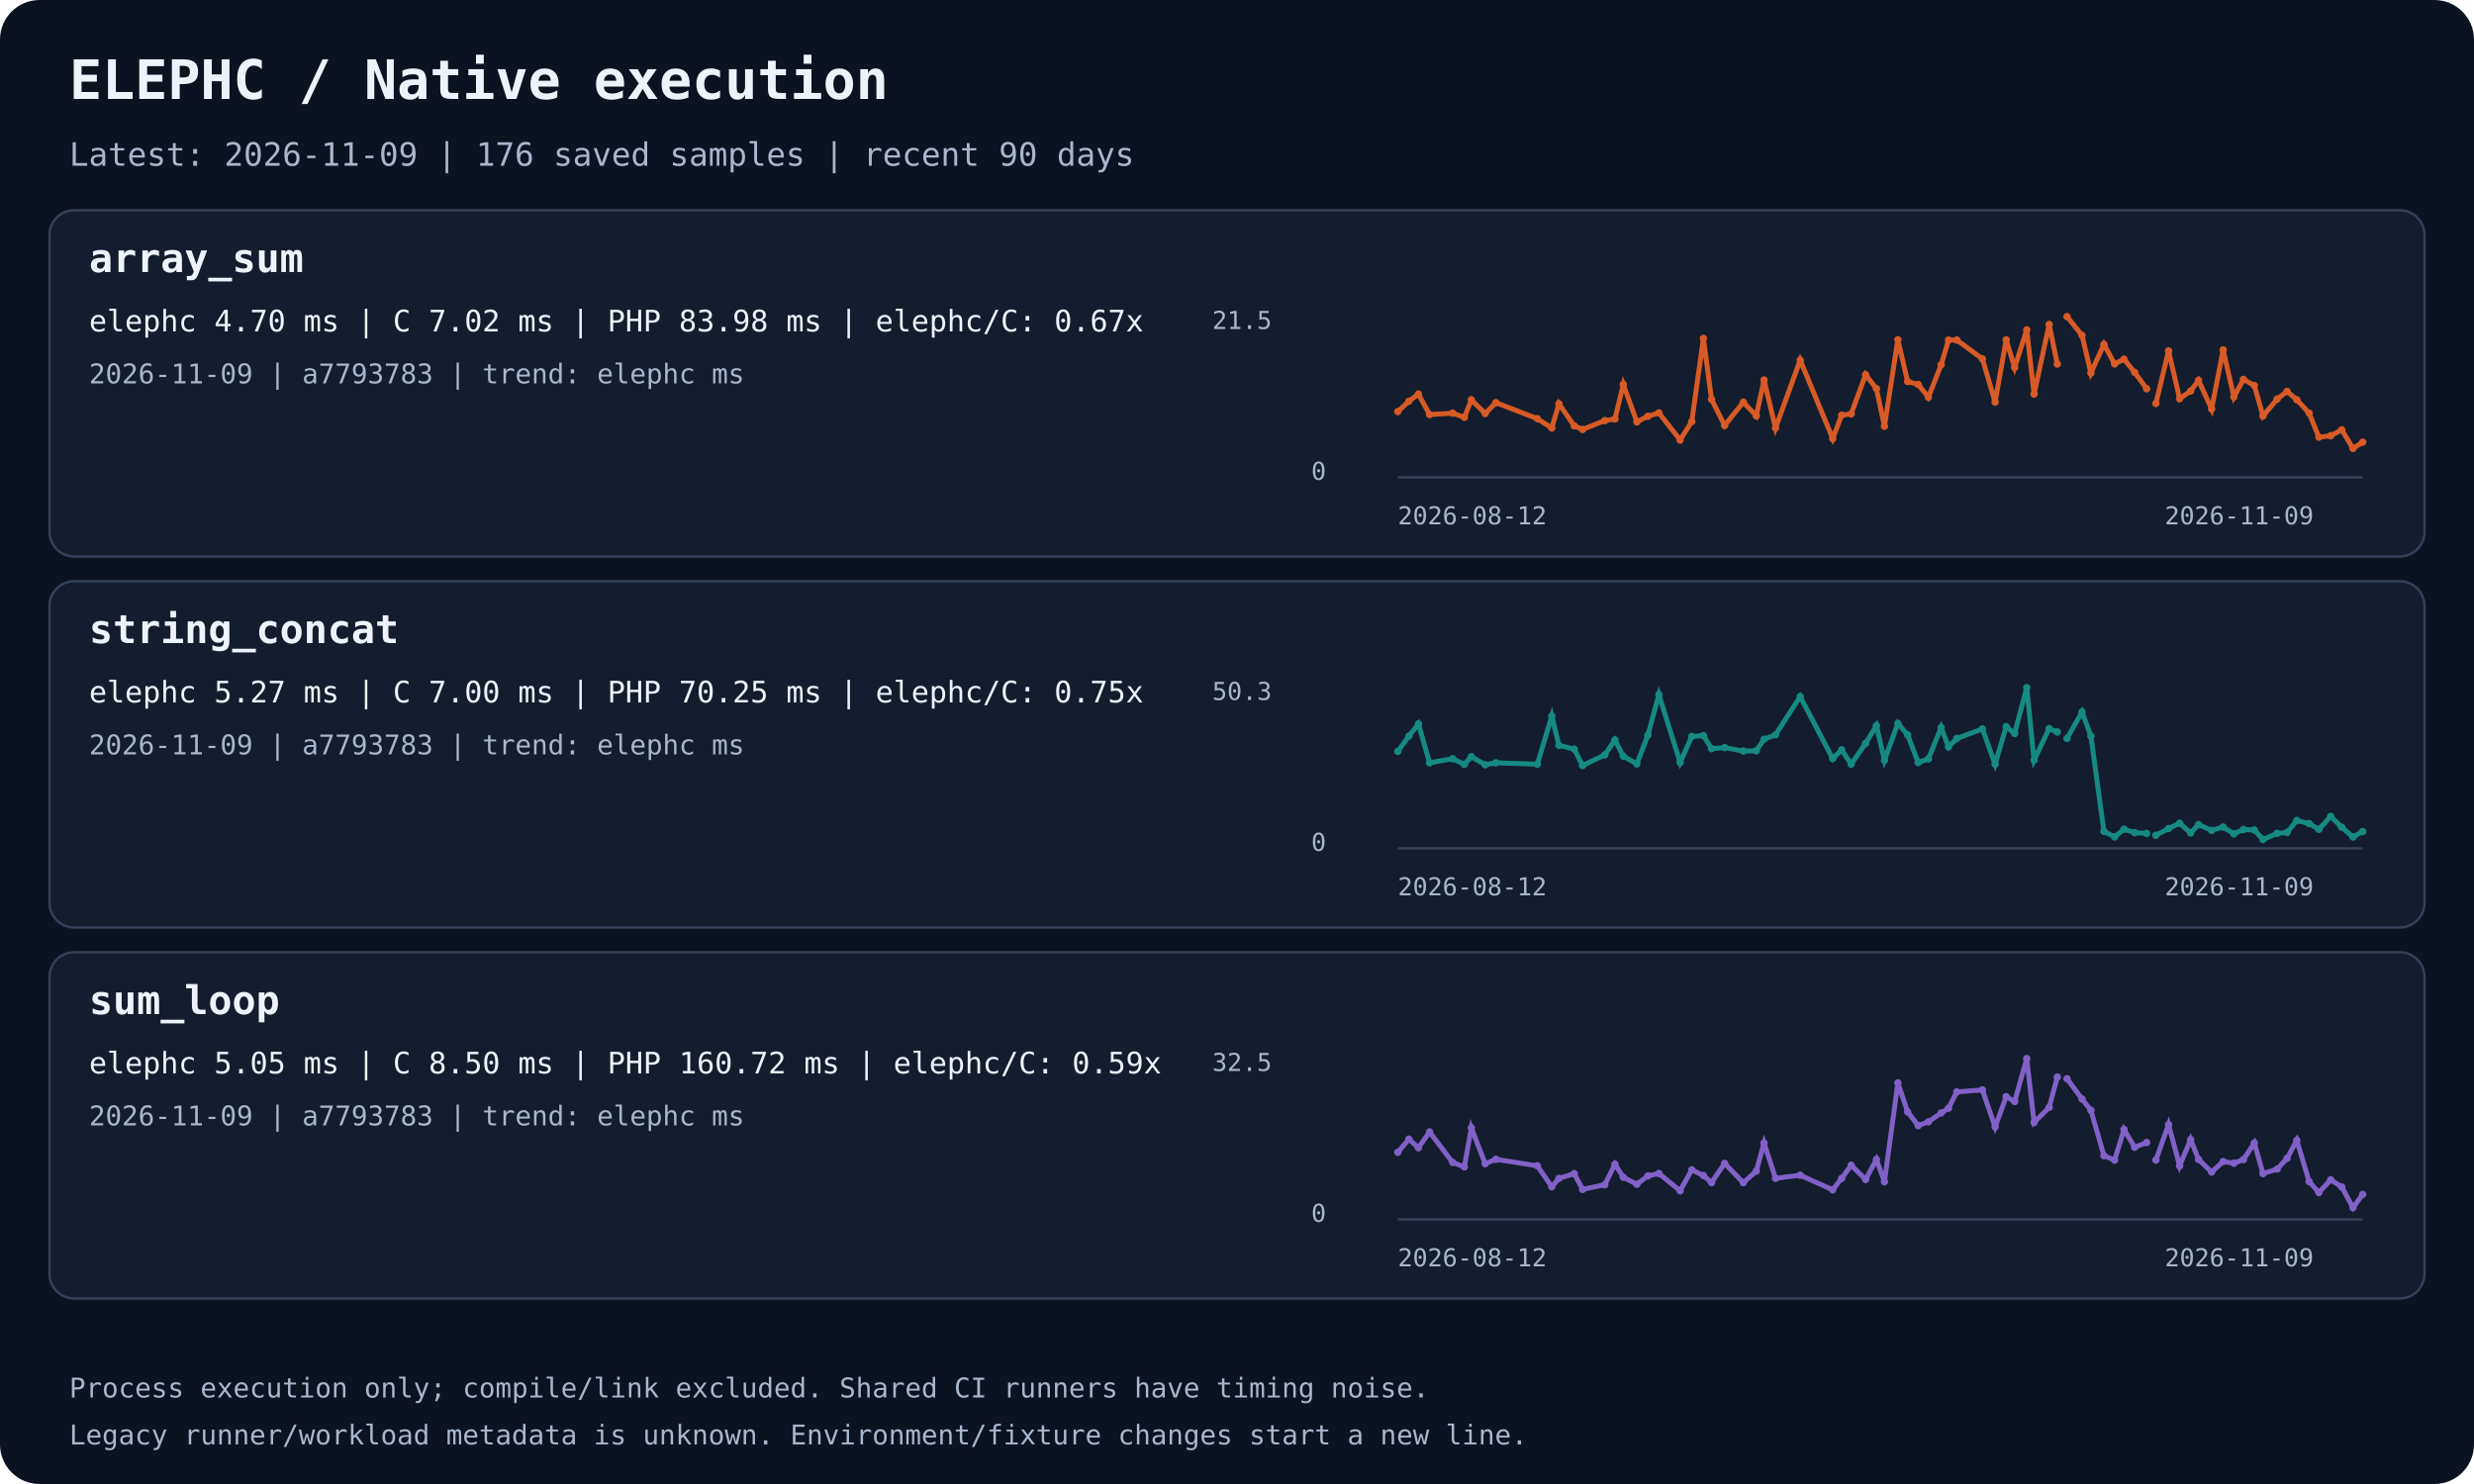
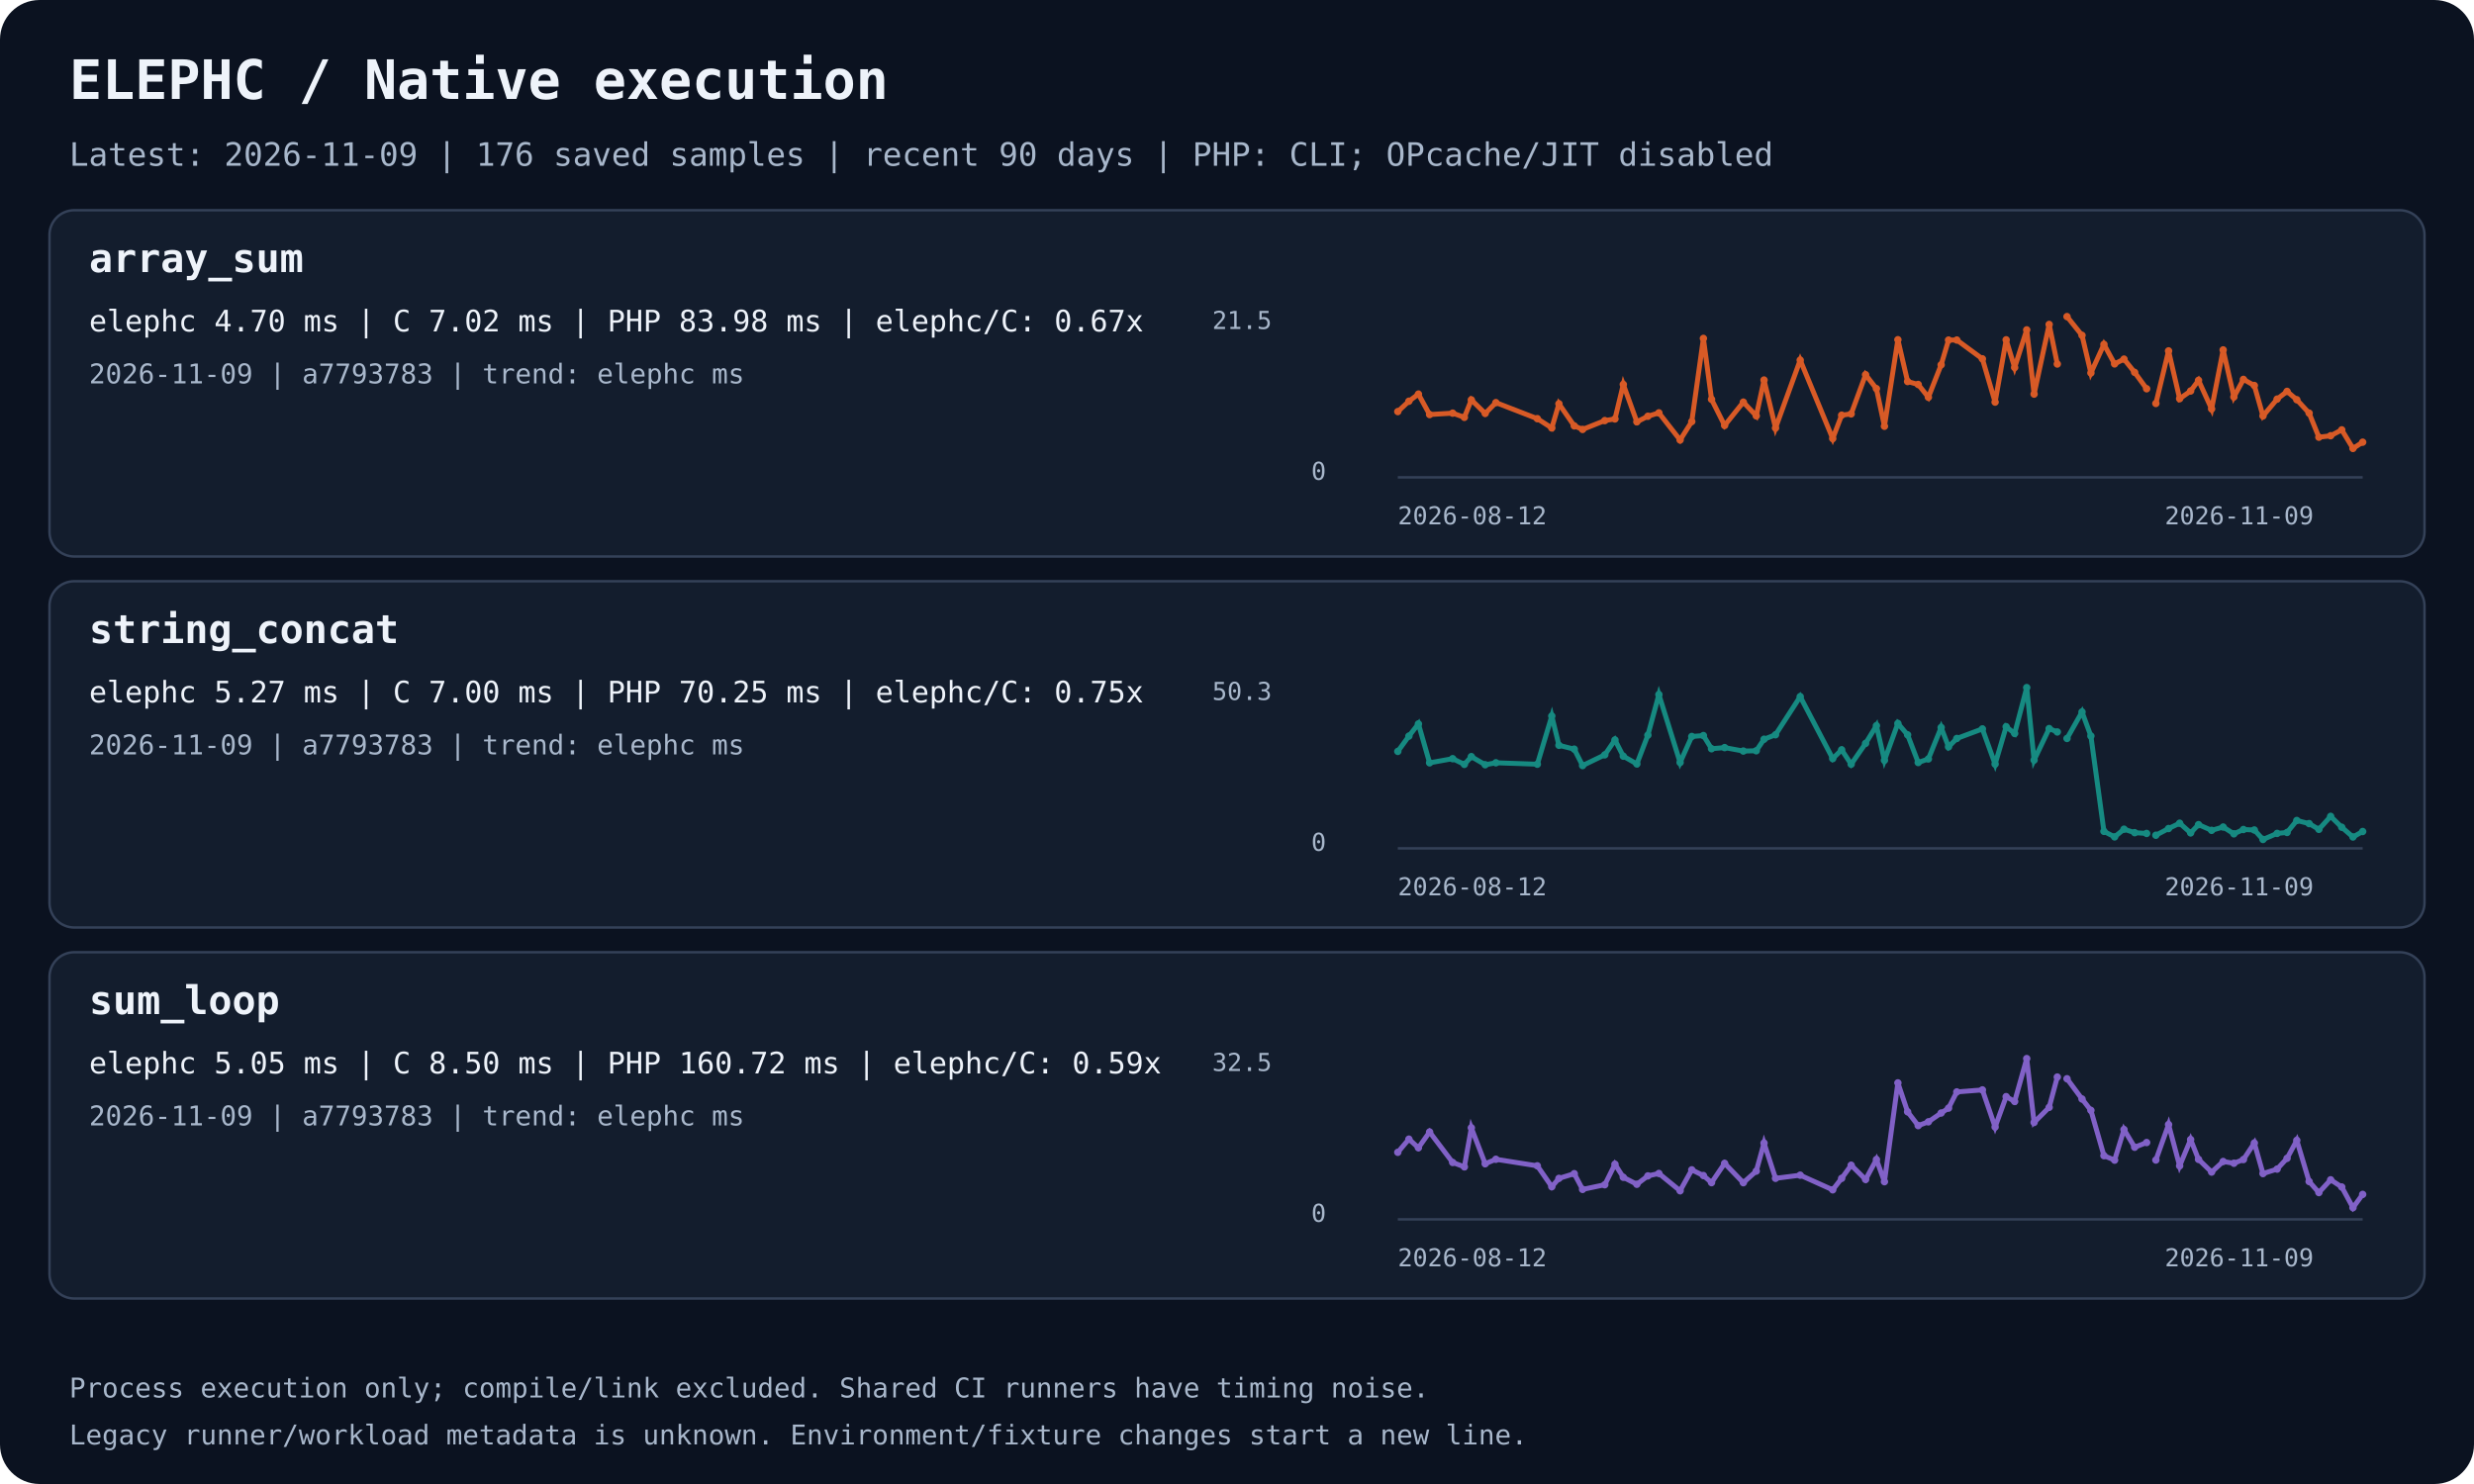
<svg xmlns="http://www.w3.org/2000/svg" width="1000" height="600" viewBox="0 0 1000 600" role="img" aria-labelledby="title desc">
  <rect width="1000" height="600" rx="16" fill="#0b1220" />
  <text x="28.0" y="40.0" fill="#eef3fa" font-family="ui-monospace,monospace" font-size="22" font-weight="700">ELEPHC / Native execution</text>
-   <text x="28.0" y="67.0" fill="#a8b7cb" font-family="ui-monospace,monospace" font-size="13" font-weight="400">Latest: 2026-11-09 | 176 saved samples | recent 90 days</text>
+   <text x="28.0" y="67.0" fill="#a8b7cb" font-family="ui-monospace,monospace" font-size="13" font-weight="400">Latest: 2026-11-09 | 176 saved samples | recent 90 days | PHP: CLI; OPcache/JIT disabled</text>
  <rect x="20" y="85" width="960" height="140" rx="10" fill="#131d2d" stroke="#344158" />
  <text x="36.0" y="110.0" fill="#eef3fa" font-family="ui-monospace,monospace" font-size="16" font-weight="700">array_sum</text>
  <text x="36.0" y="134.0" fill="#eef3fa" font-family="ui-monospace,monospace" font-size="12" font-weight="400">elephc 4.70 ms | C 7.02 ms | PHP 83.98 ms | elephc/C: 0.67x</text>
  <text x="36.0" y="155.0" fill="#a8b7cb" font-family="ui-monospace,monospace" font-size="11" font-weight="400">2026-11-09 | a7793783 | trend: elephc ms</text>
  <path d="M565 193 H955" stroke="#344158" fill="none" />
  <polyline points="565.00,166.41 569.48,162.22 573.33,159.34 577.85,167.61 587.17,167.04 591.90,168.74 594.72,161.67 600.32,167.16 604.64,162.78 621.39,169.27 627.24,173.04 630.13,163.25 636.32,172.19 639.69,173.63 648.66,170.05 652.77,169.38 656.14,155.42 661.62,170.56 666.08,168.30 670.53,166.92 679.11,177.90 683.82,170.45 688.52,136.82 691.81,161.46 697.10,172.02 704.66,162.59 709.89,168.14 713.03,153.65 717.67,173.07 727.65,145.60 740.79,177.33 744.40,167.86 748.25,167.35 754.08,151.49 758.46,157.14 761.70,172.35 767.13,137.35 771.06,154.26 775.35,155.45 779.46,160.62 784.62,147.50 787.61,137.49 790.95,137.48 801.29,145.08 806.43,162.58 810.90,137.39 814.33,148.60 819.21,133.37 822.19,159.35 828.28,131.17 831.57,147.18" stroke="#d85a26" stroke-width="2" fill="none" />
  <circle cx="565.00" cy="166.41" r="1.5" fill="#d85a26" />
  <circle cx="569.48" cy="162.22" r="1.5" fill="#d85a26" />
  <circle cx="573.33" cy="159.34" r="1.5" fill="#d85a26" />
  <circle cx="577.85" cy="167.61" r="1.5" fill="#d85a26" />
  <circle cx="587.17" cy="167.04" r="1.5" fill="#d85a26" />
  <circle cx="591.90" cy="168.74" r="1.5" fill="#d85a26" />
  <circle cx="594.72" cy="161.67" r="1.5" fill="#d85a26" />
  <circle cx="600.32" cy="167.16" r="1.5" fill="#d85a26" />
  <circle cx="604.64" cy="162.78" r="1.5" fill="#d85a26" />
  <circle cx="621.39" cy="169.27" r="1.5" fill="#d85a26" />
  <circle cx="627.24" cy="173.04" r="1.5" fill="#d85a26" />
  <circle cx="630.13" cy="163.25" r="1.5" fill="#d85a26" />
  <circle cx="636.32" cy="172.19" r="1.5" fill="#d85a26" />
  <circle cx="639.69" cy="173.63" r="1.5" fill="#d85a26" />
  <circle cx="648.66" cy="170.05" r="1.5" fill="#d85a26" />
  <circle cx="652.77" cy="169.38" r="1.5" fill="#d85a26" />
  <circle cx="656.14" cy="155.42" r="1.5" fill="#d85a26" />
  <circle cx="661.62" cy="170.56" r="1.5" fill="#d85a26" />
  <circle cx="666.08" cy="168.30" r="1.5" fill="#d85a26" />
  <circle cx="670.53" cy="166.92" r="1.5" fill="#d85a26" />
  <circle cx="679.11" cy="177.90" r="1.5" fill="#d85a26" />
  <circle cx="683.82" cy="170.45" r="1.5" fill="#d85a26" />
  <circle cx="688.52" cy="136.82" r="1.5" fill="#d85a26" />
  <circle cx="691.81" cy="161.46" r="1.5" fill="#d85a26" />
  <circle cx="697.10" cy="172.02" r="1.5" fill="#d85a26" />
  <circle cx="704.66" cy="162.59" r="1.5" fill="#d85a26" />
  <circle cx="709.89" cy="168.14" r="1.5" fill="#d85a26" />
  <circle cx="713.03" cy="153.65" r="1.5" fill="#d85a26" />
  <circle cx="717.67" cy="173.07" r="1.5" fill="#d85a26" />
  <circle cx="727.65" cy="145.60" r="1.5" fill="#d85a26" />
  <circle cx="740.79" cy="177.33" r="1.5" fill="#d85a26" />
  <circle cx="744.40" cy="167.86" r="1.5" fill="#d85a26" />
  <circle cx="748.25" cy="167.35" r="1.5" fill="#d85a26" />
  <circle cx="754.08" cy="151.49" r="1.5" fill="#d85a26" />
  <circle cx="758.46" cy="157.14" r="1.5" fill="#d85a26" />
  <circle cx="761.70" cy="172.35" r="1.5" fill="#d85a26" />
  <circle cx="767.13" cy="137.35" r="1.5" fill="#d85a26" />
  <circle cx="771.06" cy="154.26" r="1.5" fill="#d85a26" />
  <circle cx="775.35" cy="155.45" r="1.5" fill="#d85a26" />
  <circle cx="779.46" cy="160.62" r="1.5" fill="#d85a26" />
  <circle cx="784.62" cy="147.50" r="1.5" fill="#d85a26" />
  <circle cx="787.61" cy="137.49" r="1.5" fill="#d85a26" />
  <circle cx="790.95" cy="137.48" r="1.5" fill="#d85a26" />
  <circle cx="801.29" cy="145.08" r="1.5" fill="#d85a26" />
  <circle cx="806.43" cy="162.58" r="1.5" fill="#d85a26" />
  <circle cx="810.90" cy="137.39" r="1.5" fill="#d85a26" />
  <circle cx="814.33" cy="148.60" r="1.5" fill="#d85a26" />
  <circle cx="819.21" cy="133.37" r="1.5" fill="#d85a26" />
  <circle cx="822.19" cy="159.35" r="1.5" fill="#d85a26" />
  <circle cx="828.28" cy="131.17" r="1.5" fill="#d85a26" />
  <circle cx="831.57" cy="147.18" r="1.5" fill="#d85a26" />
  <polyline points="835.49,128.00 841.56,135.58 845.15,150.80 850.42,139.23 854.73,147.13 858.53,145.19 862.84,150.56 867.68,157.18" stroke="#d85a26" stroke-width="2" fill="none" />
  <circle cx="835.49" cy="128.00" r="1.5" fill="#d85a26" />
  <circle cx="841.56" cy="135.58" r="1.5" fill="#d85a26" />
  <circle cx="845.15" cy="150.80" r="1.5" fill="#d85a26" />
  <circle cx="850.42" cy="139.23" r="1.5" fill="#d85a26" />
  <circle cx="854.73" cy="147.13" r="1.5" fill="#d85a26" />
  <circle cx="858.53" cy="145.19" r="1.5" fill="#d85a26" />
  <circle cx="862.84" cy="150.56" r="1.5" fill="#d85a26" />
  <circle cx="867.68" cy="157.18" r="1.5" fill="#d85a26" />
  <polyline points="871.41,163.13 876.54,141.87 881.02,161.20 885.46,158.09 888.65,153.77 893.94,165.34 898.61,141.47 902.95,160.50 906.80,153.39 911.21,155.86 914.71,168.18 920.42,161.36 924.44,158.24 928.37,161.61 933.36,167.03 937.30,176.77 942.06,176.17 946.55,173.80 951.08,181.31 955.00,178.78" stroke="#d85a26" stroke-width="2" fill="none" />
  <circle cx="871.41" cy="163.13" r="1.5" fill="#d85a26" />
  <circle cx="876.54" cy="141.87" r="1.5" fill="#d85a26" />
  <circle cx="881.02" cy="161.20" r="1.5" fill="#d85a26" />
  <circle cx="885.46" cy="158.09" r="1.5" fill="#d85a26" />
  <circle cx="888.65" cy="153.77" r="1.5" fill="#d85a26" />
  <circle cx="893.94" cy="165.34" r="1.5" fill="#d85a26" />
  <circle cx="898.61" cy="141.47" r="1.5" fill="#d85a26" />
  <circle cx="902.95" cy="160.50" r="1.5" fill="#d85a26" />
  <circle cx="906.80" cy="153.39" r="1.5" fill="#d85a26" />
  <circle cx="911.21" cy="155.86" r="1.5" fill="#d85a26" />
  <circle cx="914.71" cy="168.18" r="1.5" fill="#d85a26" />
  <circle cx="920.42" cy="161.36" r="1.5" fill="#d85a26" />
  <circle cx="924.44" cy="158.24" r="1.5" fill="#d85a26" />
  <circle cx="928.37" cy="161.61" r="1.5" fill="#d85a26" />
  <circle cx="933.36" cy="167.03" r="1.5" fill="#d85a26" />
  <circle cx="937.30" cy="176.77" r="1.5" fill="#d85a26" />
  <circle cx="942.06" cy="176.17" r="1.5" fill="#d85a26" />
  <circle cx="946.55" cy="173.80" r="1.5" fill="#d85a26" />
  <circle cx="951.08" cy="181.31" r="1.5" fill="#d85a26" />
  <circle cx="955.00" cy="178.78" r="1.5" fill="#d85a26" />
  <text x="565.0" y="212.0" fill="#a8b7cb" font-family="ui-monospace,monospace" font-size="10" font-weight="400">2026-08-12</text>
  <text x="875.0" y="212.0" fill="#a8b7cb" font-family="ui-monospace,monospace" font-size="10" font-weight="400">2026-11-09</text>
  <text x="490.0" y="133.0" fill="#a8b7cb" font-family="ui-monospace,monospace" font-size="10" font-weight="400">21.5</text>
  <text x="530.0" y="194.0" fill="#a8b7cb" font-family="ui-monospace,monospace" font-size="10" font-weight="400">0</text>
  <rect x="20" y="235" width="960" height="140" rx="10" fill="#131d2d" stroke="#344158" />
  <text x="36.0" y="260.0" fill="#eef3fa" font-family="ui-monospace,monospace" font-size="16" font-weight="700">string_concat</text>
  <text x="36.0" y="284.0" fill="#eef3fa" font-family="ui-monospace,monospace" font-size="12" font-weight="400">elephc 5.27 ms | C 7.00 ms | PHP 70.25 ms | elephc/C: 0.75x</text>
  <text x="36.0" y="305.0" fill="#a8b7cb" font-family="ui-monospace,monospace" font-size="11" font-weight="400">2026-11-09 | a7793783 | trend: elephc ms</text>
  <path d="M565 343 H955" stroke="#344158" fill="none" />
  <polyline points="565.00,303.80 569.48,297.62 573.33,292.68 577.85,308.42 587.17,306.74 591.90,309.05 594.72,305.91 600.32,309.19 604.64,308.40 621.39,308.99 627.24,289.49 630.13,301.33 636.32,302.89 639.69,309.53 648.66,305.19 652.77,299.18 656.14,305.73 661.62,308.87 666.08,297.22 670.53,280.81 679.11,308.30 683.82,297.77 688.52,297.39 691.81,302.72 697.10,302.26 704.66,303.66 709.89,303.54 713.03,298.88 717.67,297.07 727.65,281.65 740.79,306.72 744.40,303.16 748.25,308.99 754.08,300.56 758.46,293.40 761.70,307.42 767.13,292.49 771.06,297.10 775.35,308.30 779.46,306.85 784.62,294.13 787.61,301.96 790.95,298.57 801.29,294.71 806.43,308.94 810.90,293.81 814.33,296.56 819.21,278.00 822.19,307.32 828.28,294.57 831.57,295.94" stroke="#168a81" stroke-width="2" fill="none" />
  <circle cx="565.00" cy="303.80" r="1.5" fill="#168a81" />
  <circle cx="569.48" cy="297.62" r="1.5" fill="#168a81" />
  <circle cx="573.33" cy="292.68" r="1.5" fill="#168a81" />
  <circle cx="577.85" cy="308.42" r="1.5" fill="#168a81" />
  <circle cx="587.17" cy="306.74" r="1.5" fill="#168a81" />
  <circle cx="591.90" cy="309.05" r="1.5" fill="#168a81" />
  <circle cx="594.72" cy="305.91" r="1.5" fill="#168a81" />
  <circle cx="600.32" cy="309.19" r="1.5" fill="#168a81" />
  <circle cx="604.64" cy="308.40" r="1.5" fill="#168a81" />
  <circle cx="621.39" cy="308.99" r="1.5" fill="#168a81" />
  <circle cx="627.24" cy="289.49" r="1.5" fill="#168a81" />
  <circle cx="630.13" cy="301.33" r="1.5" fill="#168a81" />
  <circle cx="636.32" cy="302.89" r="1.5" fill="#168a81" />
  <circle cx="639.69" cy="309.53" r="1.5" fill="#168a81" />
  <circle cx="648.66" cy="305.19" r="1.5" fill="#168a81" />
  <circle cx="652.77" cy="299.18" r="1.5" fill="#168a81" />
  <circle cx="656.14" cy="305.73" r="1.5" fill="#168a81" />
  <circle cx="661.62" cy="308.87" r="1.5" fill="#168a81" />
  <circle cx="666.08" cy="297.22" r="1.5" fill="#168a81" />
  <circle cx="670.53" cy="280.81" r="1.5" fill="#168a81" />
  <circle cx="679.11" cy="308.30" r="1.5" fill="#168a81" />
  <circle cx="683.82" cy="297.77" r="1.5" fill="#168a81" />
  <circle cx="688.52" cy="297.39" r="1.5" fill="#168a81" />
  <circle cx="691.81" cy="302.72" r="1.5" fill="#168a81" />
  <circle cx="697.10" cy="302.26" r="1.5" fill="#168a81" />
  <circle cx="704.66" cy="303.66" r="1.5" fill="#168a81" />
  <circle cx="709.89" cy="303.54" r="1.5" fill="#168a81" />
  <circle cx="713.03" cy="298.88" r="1.5" fill="#168a81" />
  <circle cx="717.67" cy="297.07" r="1.5" fill="#168a81" />
  <circle cx="727.65" cy="281.65" r="1.5" fill="#168a81" />
  <circle cx="740.79" cy="306.72" r="1.5" fill="#168a81" />
  <circle cx="744.40" cy="303.16" r="1.5" fill="#168a81" />
  <circle cx="748.25" cy="308.99" r="1.5" fill="#168a81" />
  <circle cx="754.08" cy="300.56" r="1.5" fill="#168a81" />
  <circle cx="758.46" cy="293.40" r="1.5" fill="#168a81" />
  <circle cx="761.70" cy="307.42" r="1.5" fill="#168a81" />
  <circle cx="767.13" cy="292.49" r="1.5" fill="#168a81" />
  <circle cx="771.06" cy="297.10" r="1.5" fill="#168a81" />
  <circle cx="775.35" cy="308.30" r="1.5" fill="#168a81" />
  <circle cx="779.46" cy="306.85" r="1.5" fill="#168a81" />
  <circle cx="784.62" cy="294.13" r="1.5" fill="#168a81" />
  <circle cx="787.61" cy="301.96" r="1.5" fill="#168a81" />
  <circle cx="790.95" cy="298.57" r="1.5" fill="#168a81" />
  <circle cx="801.29" cy="294.71" r="1.5" fill="#168a81" />
  <circle cx="806.43" cy="308.94" r="1.5" fill="#168a81" />
  <circle cx="810.90" cy="293.81" r="1.5" fill="#168a81" />
  <circle cx="814.33" cy="296.56" r="1.5" fill="#168a81" />
  <circle cx="819.21" cy="278.00" r="1.5" fill="#168a81" />
  <circle cx="822.19" cy="307.32" r="1.5" fill="#168a81" />
  <circle cx="828.28" cy="294.57" r="1.5" fill="#168a81" />
  <circle cx="831.57" cy="295.94" r="1.5" fill="#168a81" />
  <polyline points="835.49,298.57 841.56,287.85 845.15,297.58 850.42,336.13 854.73,338.37 858.53,335.26 862.84,336.66 867.68,336.97" stroke="#168a81" stroke-width="2" fill="none" />
  <circle cx="835.49" cy="298.57" r="1.5" fill="#168a81" />
  <circle cx="841.56" cy="287.85" r="1.5" fill="#168a81" />
  <circle cx="845.15" cy="297.58" r="1.5" fill="#168a81" />
  <circle cx="850.42" cy="336.13" r="1.5" fill="#168a81" />
  <circle cx="854.73" cy="338.37" r="1.5" fill="#168a81" />
  <circle cx="858.53" cy="335.26" r="1.5" fill="#168a81" />
  <circle cx="862.84" cy="336.66" r="1.5" fill="#168a81" />
  <circle cx="867.68" cy="336.97" r="1.5" fill="#168a81" />
  <polyline points="871.41,337.70 876.54,334.99 881.02,332.83 885.46,336.75 888.65,333.41 893.94,335.72 898.61,334.37 902.95,337.13 906.80,335.38 911.21,335.57 914.71,339.41 920.42,336.96 924.44,336.57 928.37,331.73 933.36,332.99 937.30,335.32 942.06,330.07 946.55,334.47 951.08,338.41 955.00,336.19" stroke="#168a81" stroke-width="2" fill="none" />
  <circle cx="871.41" cy="337.70" r="1.5" fill="#168a81" />
  <circle cx="876.54" cy="334.99" r="1.5" fill="#168a81" />
  <circle cx="881.02" cy="332.83" r="1.5" fill="#168a81" />
  <circle cx="885.46" cy="336.75" r="1.5" fill="#168a81" />
  <circle cx="888.65" cy="333.41" r="1.5" fill="#168a81" />
  <circle cx="893.94" cy="335.72" r="1.5" fill="#168a81" />
  <circle cx="898.61" cy="334.37" r="1.5" fill="#168a81" />
  <circle cx="902.95" cy="337.13" r="1.5" fill="#168a81" />
  <circle cx="906.80" cy="335.38" r="1.5" fill="#168a81" />
  <circle cx="911.21" cy="335.57" r="1.5" fill="#168a81" />
  <circle cx="914.71" cy="339.41" r="1.5" fill="#168a81" />
  <circle cx="920.42" cy="336.96" r="1.5" fill="#168a81" />
  <circle cx="924.44" cy="336.57" r="1.5" fill="#168a81" />
  <circle cx="928.37" cy="331.73" r="1.5" fill="#168a81" />
  <circle cx="933.36" cy="332.99" r="1.5" fill="#168a81" />
  <circle cx="937.30" cy="335.32" r="1.5" fill="#168a81" />
  <circle cx="942.06" cy="330.07" r="1.5" fill="#168a81" />
  <circle cx="946.55" cy="334.47" r="1.5" fill="#168a81" />
  <circle cx="951.08" cy="338.41" r="1.5" fill="#168a81" />
  <circle cx="955.00" cy="336.19" r="1.5" fill="#168a81" />
  <text x="565.0" y="362.0" fill="#a8b7cb" font-family="ui-monospace,monospace" font-size="10" font-weight="400">2026-08-12</text>
  <text x="875.0" y="362.0" fill="#a8b7cb" font-family="ui-monospace,monospace" font-size="10" font-weight="400">2026-11-09</text>
  <text x="490.0" y="283.0" fill="#a8b7cb" font-family="ui-monospace,monospace" font-size="10" font-weight="400">50.3</text>
  <text x="530.0" y="344.0" fill="#a8b7cb" font-family="ui-monospace,monospace" font-size="10" font-weight="400">0</text>
  <rect x="20" y="385" width="960" height="140" rx="10" fill="#131d2d" stroke="#344158" />
  <text x="36.0" y="410.0" fill="#eef3fa" font-family="ui-monospace,monospace" font-size="16" font-weight="700">sum_loop</text>
  <text x="36.0" y="434.0" fill="#eef3fa" font-family="ui-monospace,monospace" font-size="12" font-weight="400">elephc 5.05 ms | C 8.50 ms | PHP 160.72 ms | elephc/C: 0.59x</text>
  <text x="36.0" y="455.0" fill="#a8b7cb" font-family="ui-monospace,monospace" font-size="11" font-weight="400">2026-11-09 | a7793783 | trend: elephc ms</text>
  <path d="M565 493 H955" stroke="#344158" fill="none" />
  <polyline points="565.00,465.89 569.48,460.57 573.33,464.06 577.85,457.67 587.17,470.00 591.90,471.78 594.72,455.99 600.32,470.52 604.64,468.71 621.39,471.36 627.24,479.81 630.13,476.43 636.32,474.53 639.69,480.89 648.66,479.00 652.77,470.71 656.14,475.99 661.62,478.82 666.08,475.43 670.53,474.44 679.11,481.44 683.82,472.98 688.52,475.29 691.81,478.15 697.10,470.36 704.66,478.18 709.89,473.49 713.03,462.14 717.67,476.41 727.65,475.14 740.79,481.06 744.40,476.42 748.25,471.11 754.08,476.88 758.46,468.81 761.70,477.77 767.13,437.82 771.06,449.51 775.35,455.10 779.46,453.57 784.62,450.01 787.61,448.03 790.95,441.47 801.29,440.66 806.43,455.66 810.90,443.39 814.33,445.34 819.21,428.00 822.19,453.82 828.28,447.72 831.57,435.46" stroke="#8161c7" stroke-width="2" fill="none" />
  <circle cx="565.00" cy="465.89" r="1.5" fill="#8161c7" />
  <circle cx="569.48" cy="460.57" r="1.5" fill="#8161c7" />
  <circle cx="573.33" cy="464.06" r="1.5" fill="#8161c7" />
  <circle cx="577.85" cy="457.67" r="1.5" fill="#8161c7" />
  <circle cx="587.17" cy="470.00" r="1.5" fill="#8161c7" />
  <circle cx="591.90" cy="471.78" r="1.5" fill="#8161c7" />
  <circle cx="594.72" cy="455.99" r="1.5" fill="#8161c7" />
  <circle cx="600.32" cy="470.52" r="1.5" fill="#8161c7" />
  <circle cx="604.64" cy="468.71" r="1.5" fill="#8161c7" />
  <circle cx="621.39" cy="471.36" r="1.5" fill="#8161c7" />
  <circle cx="627.24" cy="479.81" r="1.5" fill="#8161c7" />
  <circle cx="630.13" cy="476.43" r="1.5" fill="#8161c7" />
  <circle cx="636.32" cy="474.53" r="1.5" fill="#8161c7" />
  <circle cx="639.69" cy="480.89" r="1.5" fill="#8161c7" />
  <circle cx="648.66" cy="479.00" r="1.5" fill="#8161c7" />
  <circle cx="652.77" cy="470.71" r="1.5" fill="#8161c7" />
  <circle cx="656.14" cy="475.99" r="1.5" fill="#8161c7" />
  <circle cx="661.62" cy="478.82" r="1.5" fill="#8161c7" />
  <circle cx="666.08" cy="475.43" r="1.5" fill="#8161c7" />
  <circle cx="670.53" cy="474.44" r="1.5" fill="#8161c7" />
  <circle cx="679.11" cy="481.44" r="1.5" fill="#8161c7" />
  <circle cx="683.82" cy="472.98" r="1.5" fill="#8161c7" />
  <circle cx="688.52" cy="475.29" r="1.5" fill="#8161c7" />
  <circle cx="691.81" cy="478.15" r="1.5" fill="#8161c7" />
  <circle cx="697.10" cy="470.36" r="1.5" fill="#8161c7" />
  <circle cx="704.66" cy="478.18" r="1.5" fill="#8161c7" />
  <circle cx="709.89" cy="473.49" r="1.5" fill="#8161c7" />
  <circle cx="713.03" cy="462.14" r="1.5" fill="#8161c7" />
  <circle cx="717.67" cy="476.41" r="1.5" fill="#8161c7" />
  <circle cx="727.65" cy="475.14" r="1.5" fill="#8161c7" />
  <circle cx="740.79" cy="481.06" r="1.5" fill="#8161c7" />
  <circle cx="744.40" cy="476.42" r="1.5" fill="#8161c7" />
  <circle cx="748.25" cy="471.11" r="1.5" fill="#8161c7" />
  <circle cx="754.08" cy="476.88" r="1.5" fill="#8161c7" />
  <circle cx="758.46" cy="468.81" r="1.5" fill="#8161c7" />
  <circle cx="761.70" cy="477.77" r="1.5" fill="#8161c7" />
  <circle cx="767.13" cy="437.82" r="1.5" fill="#8161c7" />
  <circle cx="771.06" cy="449.51" r="1.5" fill="#8161c7" />
  <circle cx="775.35" cy="455.10" r="1.5" fill="#8161c7" />
  <circle cx="779.46" cy="453.57" r="1.5" fill="#8161c7" />
  <circle cx="784.62" cy="450.01" r="1.5" fill="#8161c7" />
  <circle cx="787.61" cy="448.03" r="1.5" fill="#8161c7" />
  <circle cx="790.95" cy="441.47" r="1.5" fill="#8161c7" />
  <circle cx="801.29" cy="440.66" r="1.5" fill="#8161c7" />
  <circle cx="806.43" cy="455.66" r="1.5" fill="#8161c7" />
  <circle cx="810.90" cy="443.39" r="1.5" fill="#8161c7" />
  <circle cx="814.33" cy="445.34" r="1.5" fill="#8161c7" />
  <circle cx="819.21" cy="428.00" r="1.5" fill="#8161c7" />
  <circle cx="822.19" cy="453.82" r="1.5" fill="#8161c7" />
  <circle cx="828.28" cy="447.72" r="1.5" fill="#8161c7" />
  <circle cx="831.57" cy="435.46" r="1.5" fill="#8161c7" />
  <polyline points="835.49,436.15 841.56,444.33 845.15,448.93 850.42,467.25 854.73,469.06 858.53,456.68 862.84,463.85 867.68,461.94" stroke="#8161c7" stroke-width="2" fill="none" />
  <circle cx="835.49" cy="436.15" r="1.5" fill="#8161c7" />
  <circle cx="841.56" cy="444.33" r="1.5" fill="#8161c7" />
  <circle cx="845.15" cy="448.93" r="1.5" fill="#8161c7" />
  <circle cx="850.42" cy="467.25" r="1.5" fill="#8161c7" />
  <circle cx="854.73" cy="469.06" r="1.5" fill="#8161c7" />
  <circle cx="858.53" cy="456.68" r="1.5" fill="#8161c7" />
  <circle cx="862.84" cy="463.85" r="1.5" fill="#8161c7" />
  <circle cx="867.68" cy="461.94" r="1.5" fill="#8161c7" />
  <polyline points="871.41,469.02 876.54,454.66 881.02,471.39 885.46,460.73 888.65,468.75 893.94,473.88 898.61,469.61 902.95,470.32 906.80,468.82 911.21,462.13 914.71,474.49 920.42,472.68 924.44,468.32 928.37,461.05 933.36,477.71 937.30,482.17 942.06,477.01 946.55,479.92 951.08,488.28 955.00,482.91" stroke="#8161c7" stroke-width="2" fill="none" />
  <circle cx="871.41" cy="469.02" r="1.5" fill="#8161c7" />
  <circle cx="876.54" cy="454.66" r="1.5" fill="#8161c7" />
  <circle cx="881.02" cy="471.39" r="1.5" fill="#8161c7" />
  <circle cx="885.46" cy="460.73" r="1.5" fill="#8161c7" />
  <circle cx="888.65" cy="468.75" r="1.5" fill="#8161c7" />
  <circle cx="893.94" cy="473.88" r="1.5" fill="#8161c7" />
  <circle cx="898.61" cy="469.61" r="1.5" fill="#8161c7" />
  <circle cx="902.95" cy="470.32" r="1.5" fill="#8161c7" />
  <circle cx="906.80" cy="468.82" r="1.5" fill="#8161c7" />
  <circle cx="911.21" cy="462.13" r="1.5" fill="#8161c7" />
  <circle cx="914.71" cy="474.49" r="1.5" fill="#8161c7" />
  <circle cx="920.42" cy="472.68" r="1.5" fill="#8161c7" />
  <circle cx="924.44" cy="468.32" r="1.5" fill="#8161c7" />
  <circle cx="928.37" cy="461.05" r="1.5" fill="#8161c7" />
  <circle cx="933.36" cy="477.71" r="1.5" fill="#8161c7" />
  <circle cx="937.30" cy="482.17" r="1.5" fill="#8161c7" />
  <circle cx="942.06" cy="477.01" r="1.5" fill="#8161c7" />
  <circle cx="946.55" cy="479.92" r="1.5" fill="#8161c7" />
  <circle cx="951.08" cy="488.28" r="1.5" fill="#8161c7" />
  <circle cx="955.00" cy="482.91" r="1.5" fill="#8161c7" />
  <text x="565.0" y="512.0" fill="#a8b7cb" font-family="ui-monospace,monospace" font-size="10" font-weight="400">2026-08-12</text>
  <text x="875.0" y="512.0" fill="#a8b7cb" font-family="ui-monospace,monospace" font-size="10" font-weight="400">2026-11-09</text>
  <text x="490.0" y="433.0" fill="#a8b7cb" font-family="ui-monospace,monospace" font-size="10" font-weight="400">32.5</text>
  <text x="530.0" y="494.0" fill="#a8b7cb" font-family="ui-monospace,monospace" font-size="10" font-weight="400">0</text>
  <text x="28.0" y="565.0" fill="#a8b7cb" font-family="ui-monospace,monospace" font-size="11" font-weight="400">Process execution only; compile/link excluded. Shared CI runners have timing noise.</text>
  <text x="28.0" y="584.0" fill="#a8b7cb" font-family="ui-monospace,monospace" font-size="11" font-weight="400">Legacy runner/workload metadata is unknown. Environment/fixture changes start a new line.</text>
</svg>
